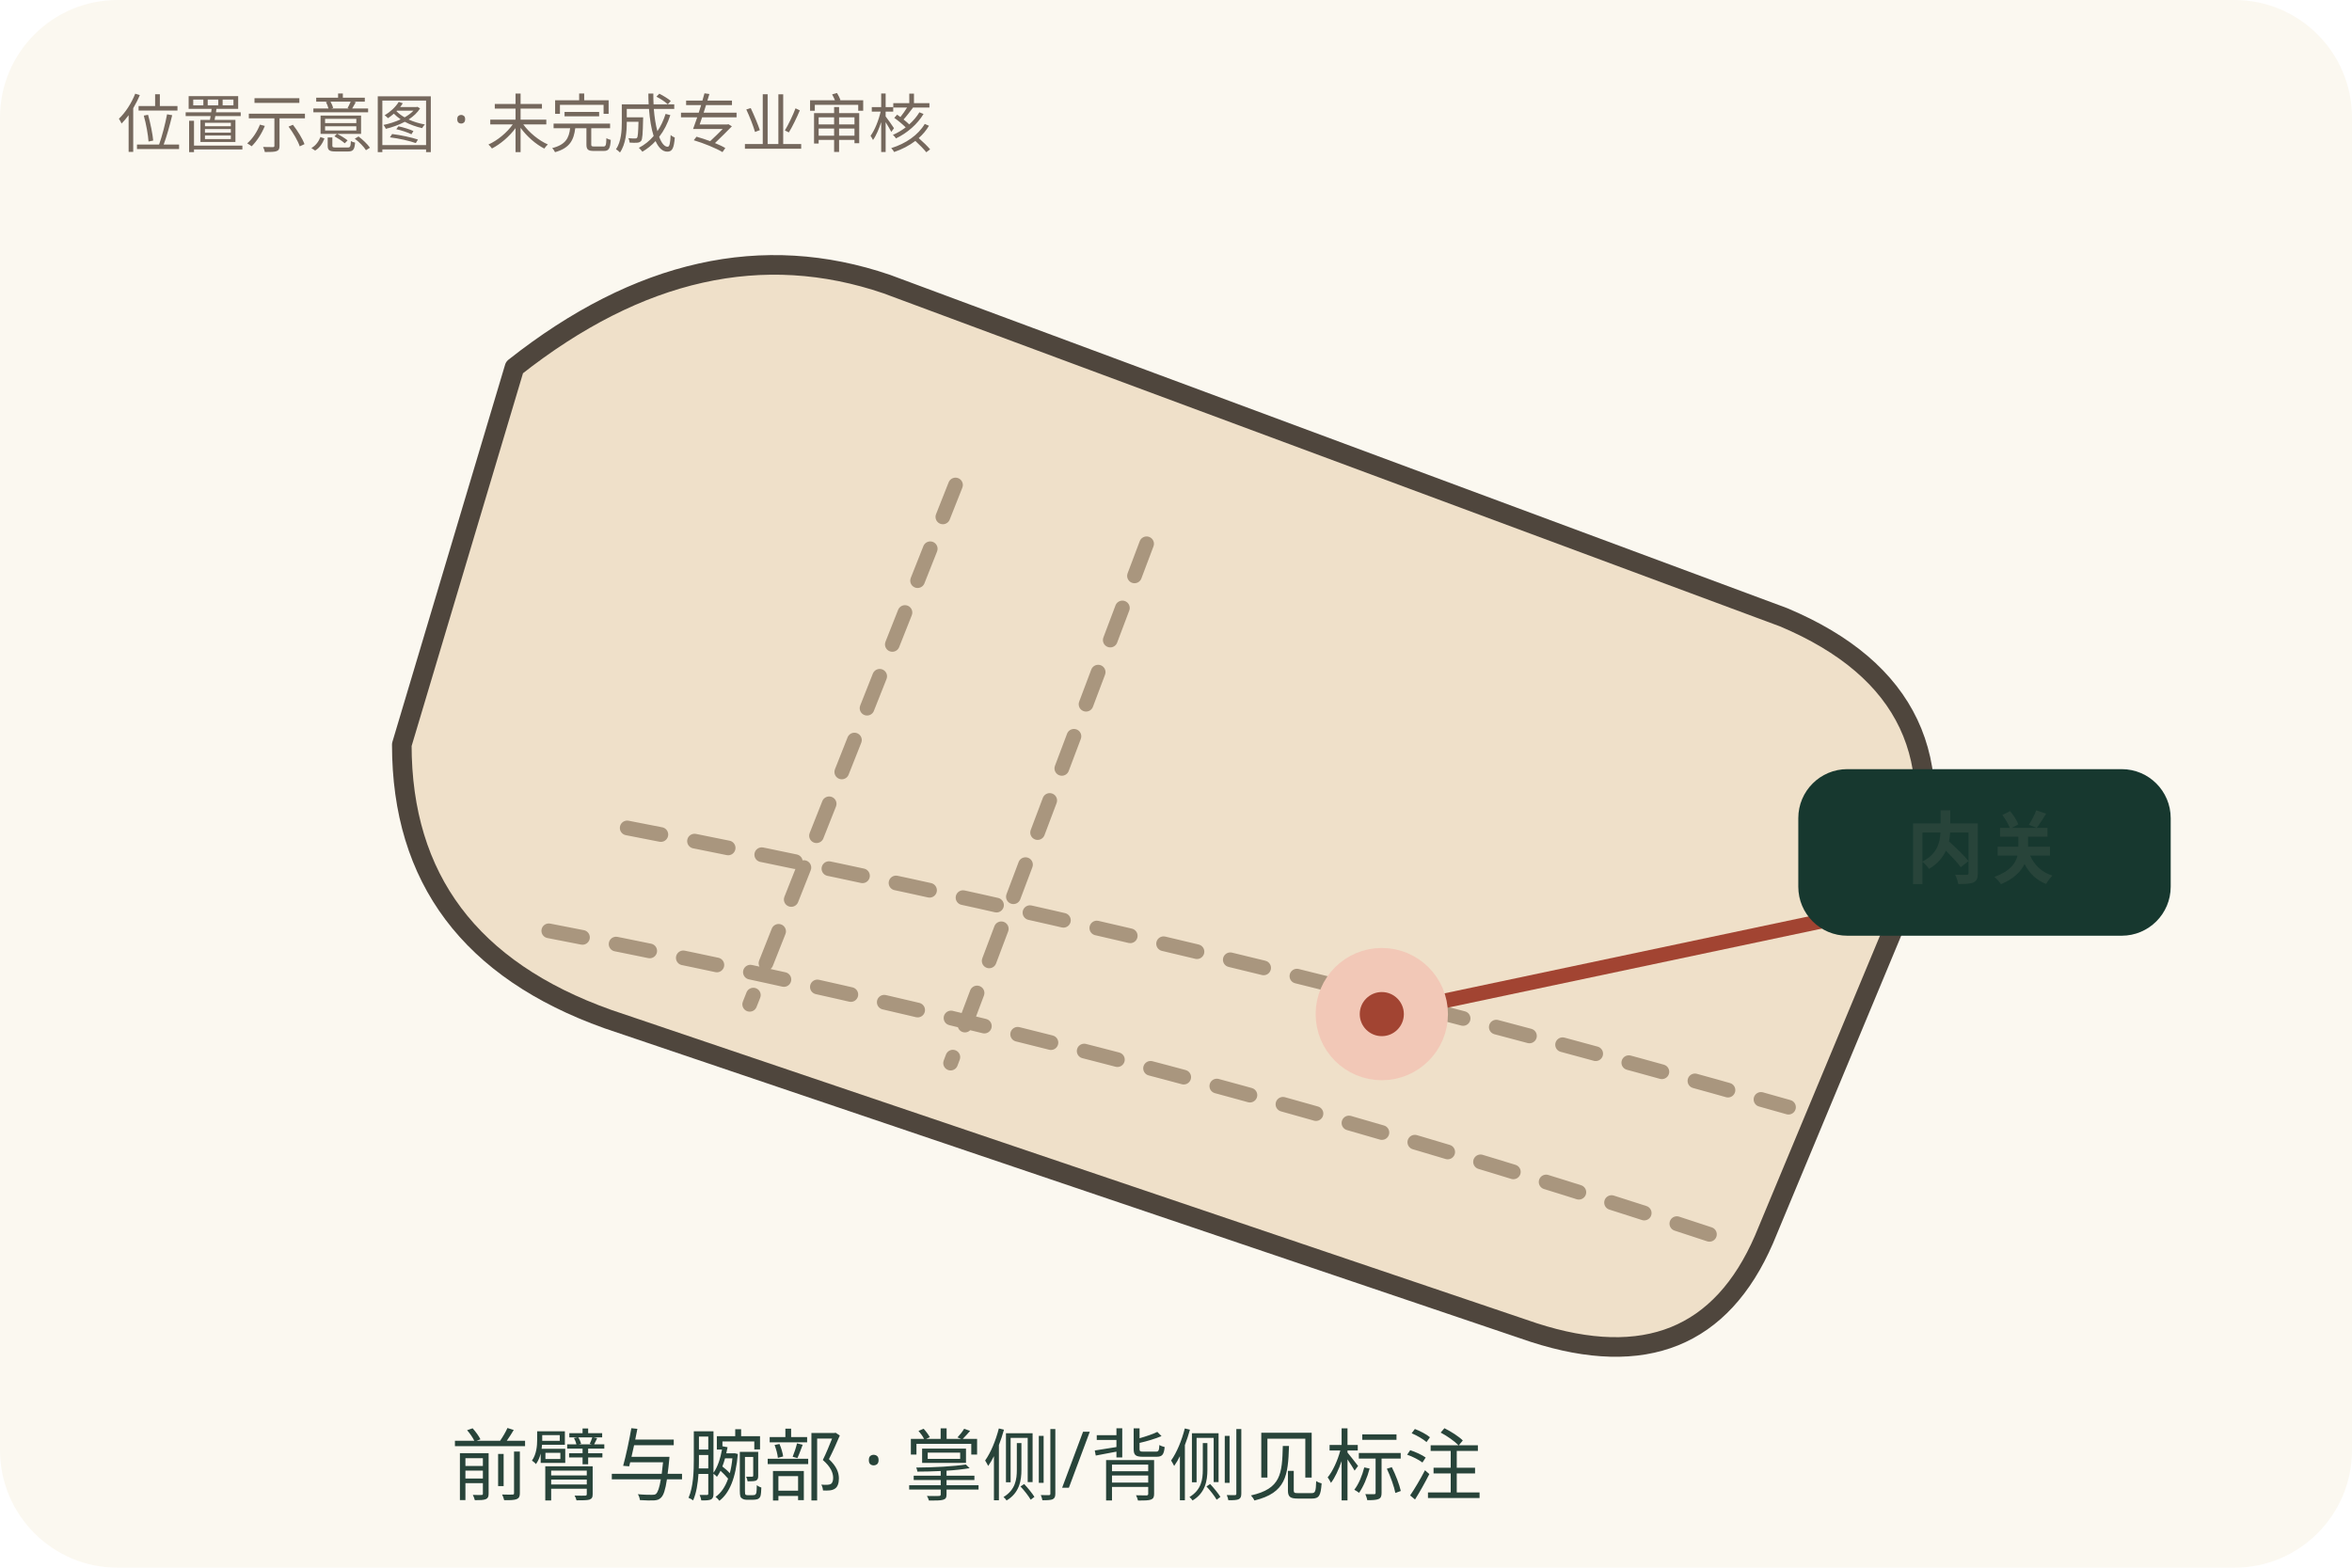
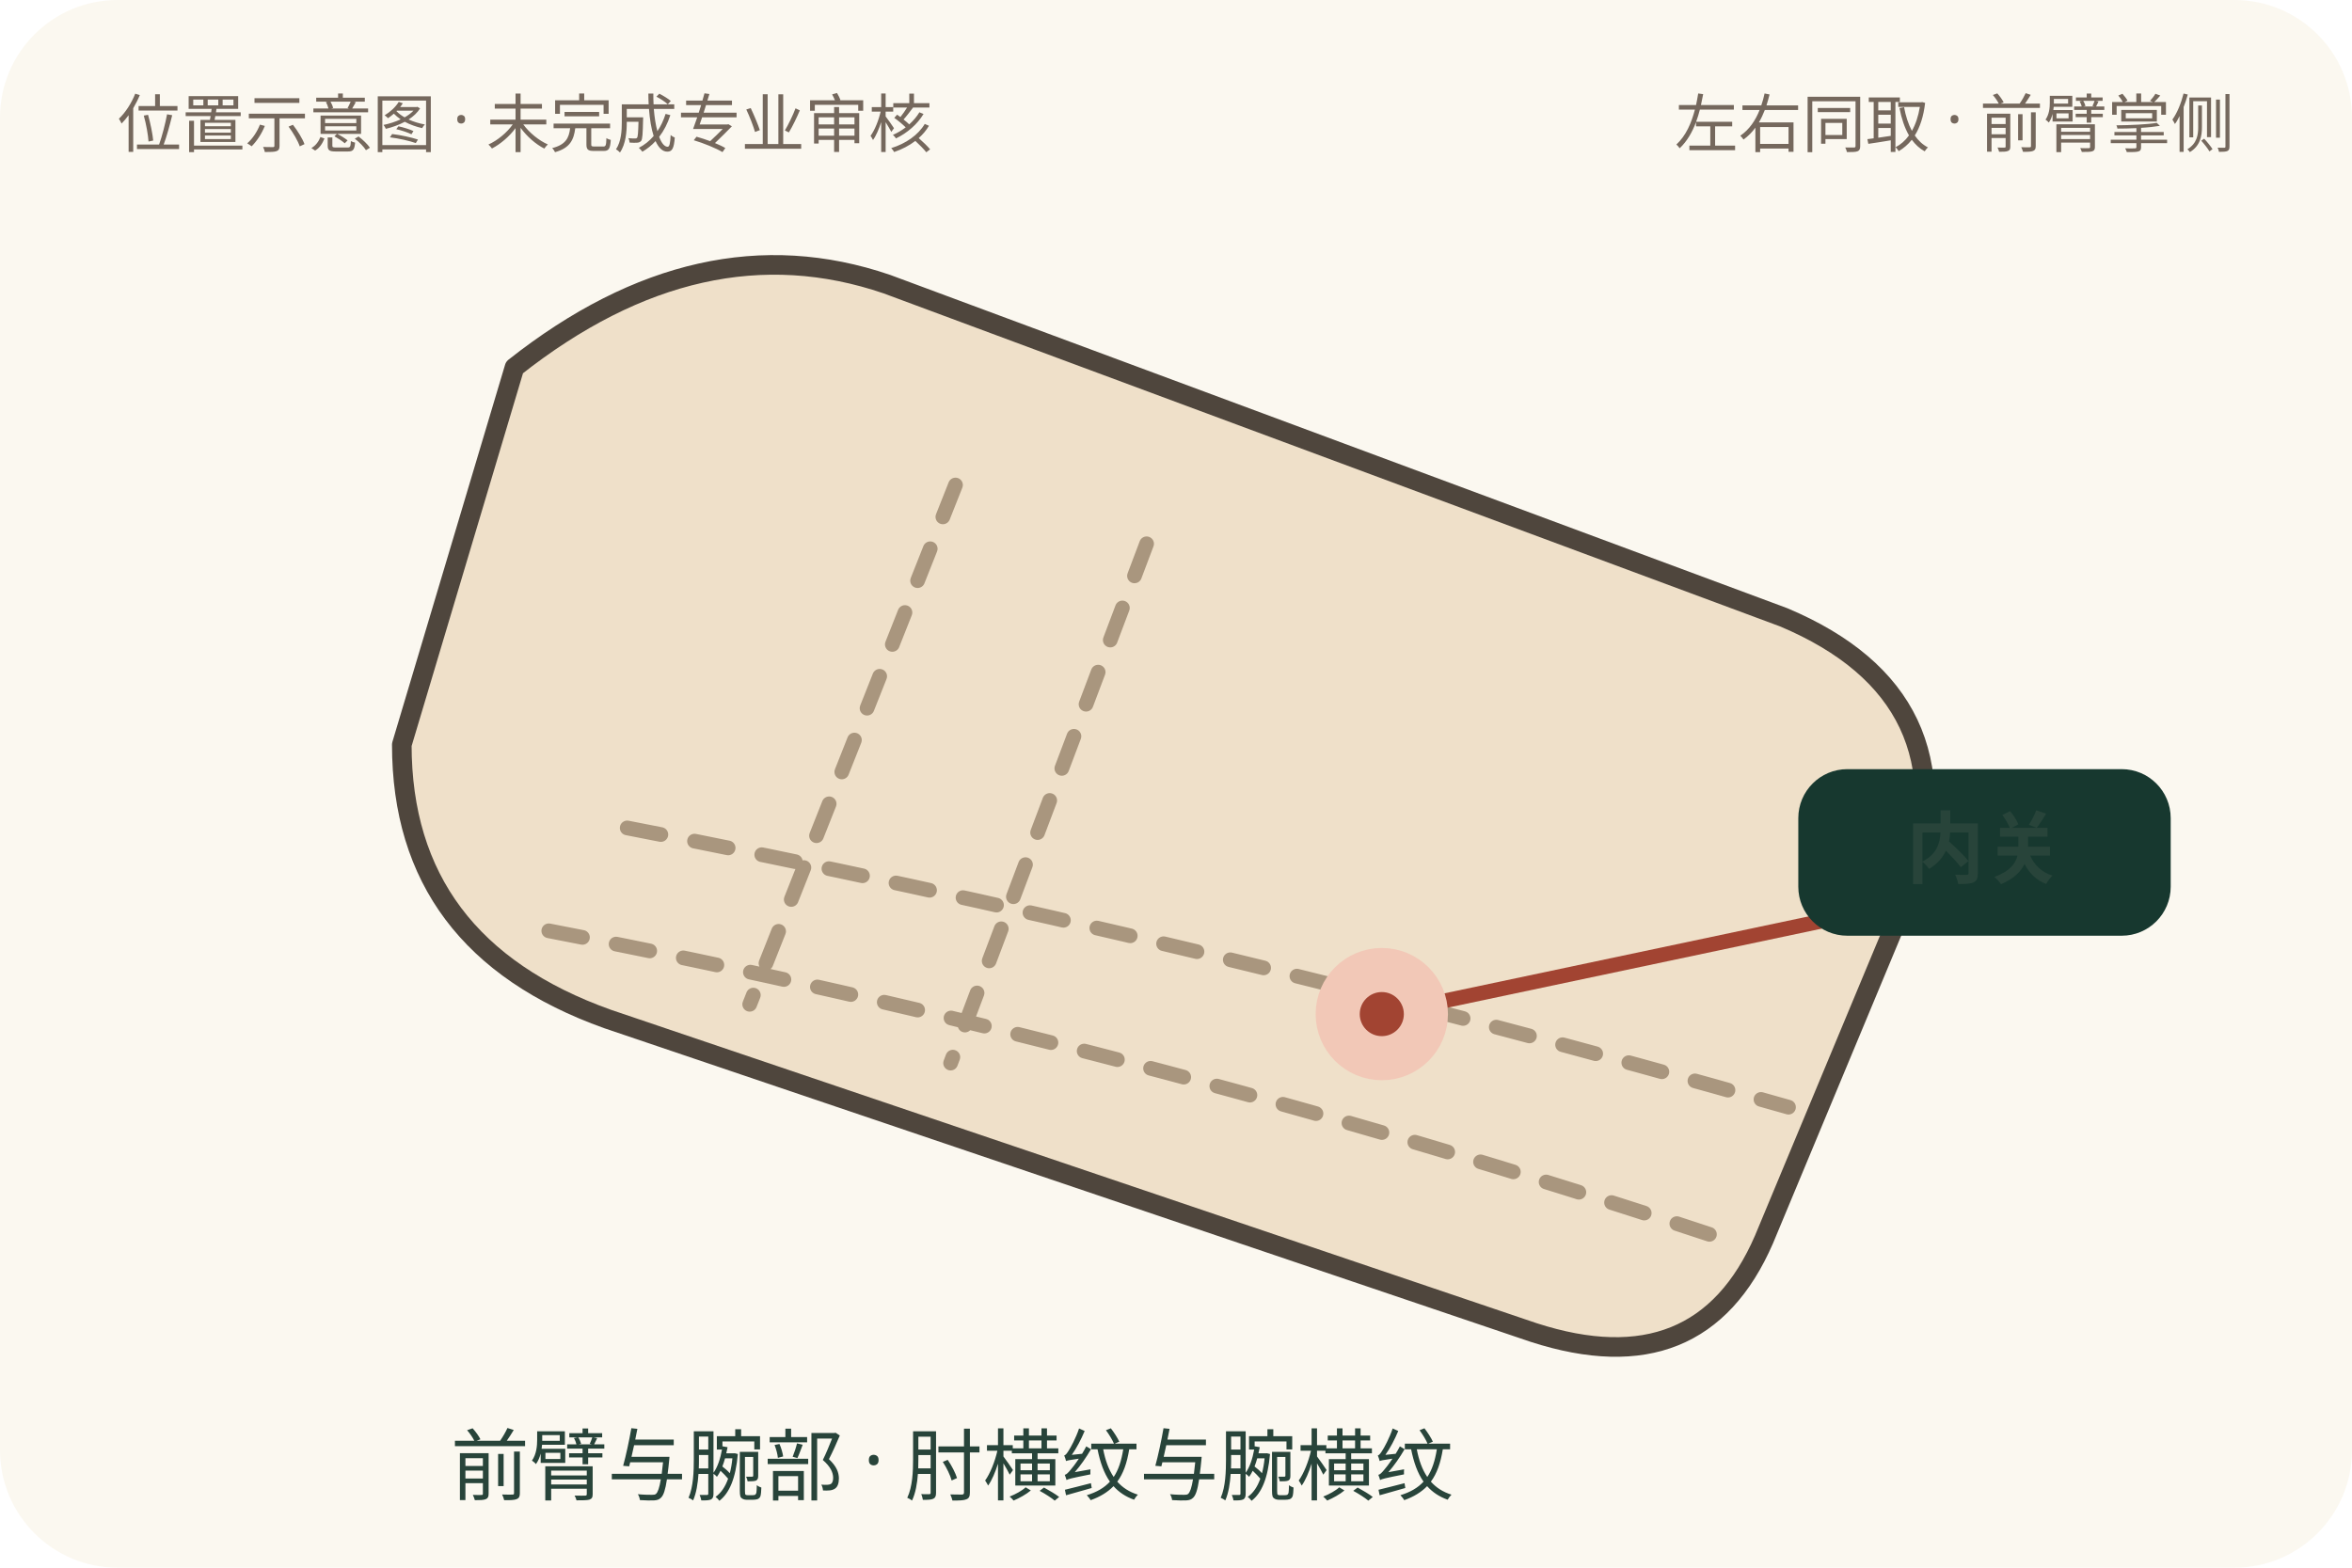
<svg xmlns="http://www.w3.org/2000/svg" viewBox="0 0 480 320" role="img" aria-labelledby="title desc">
  <style>
    .body{fill:#efe0c9;stroke:#4f463d;stroke-width:4;stroke-linejoin:round}
    .landmark{fill:none;stroke:#a9967e;stroke-width:3;stroke-linecap:round;stroke-dasharray:7 7}
    .landmark-fill{fill:#a9967e}
    .leader{fill:none;stroke:#a24432;stroke-width:3}
    .acupoint-marker{fill:#a24432;stroke:#f2c8b7;stroke-width:9}
-     text{fill:#28443a;font:16px sans-serif}.label{font-weight:700}.tag{font-size:13px;fill:#75685d}
+     text{fill:#28443a;font:16px sans-serif}.label{font-weight:700}.tag,.orientation,.landmark-label{font-size:13px;fill:#75685d}.landmark-label{font-weight:700}
  </style>
  <rect width="480" height="320" rx="24" fill="#fbf8f0" />
  <text class="tag" x="24" y="30">位置示意图 · 未完成专业审核</text>
+   <text class="orientation" x="456" y="30" text-anchor="end">左右同取 · 前臂掌侧</text>
  <path class="body" d="M105 75 Q143 45 181 58 L364 126 Q402 142 390 181 L360 253 Q347 283 313 272 L124 208 Q82 193 82 152 Z" />
  <path class="landmark" d="M112 190 Q231 213 349 252 M128 169 Q242 191 365 226 M195 99 L153 205 M234 111 L194 217" />
-   <text x="92" y="305">前臂与腕部 · 掌侧/背侧见标注</text>
+   <text x="92" y="305">前臂与腕部 · 肘横纹与腕横纹</text>
  <path class="leader" d="M282 207 L405 181" />
  <circle class="acupoint-marker" cx="282" cy="207" r="9" />
  <rect x="367" y="157" width="76" height="34" rx="10" fill="#17382f" />
  <text class="label" x="405" y="179" text-anchor="middle" fill="#fffaf2">内关</text>
</svg>
